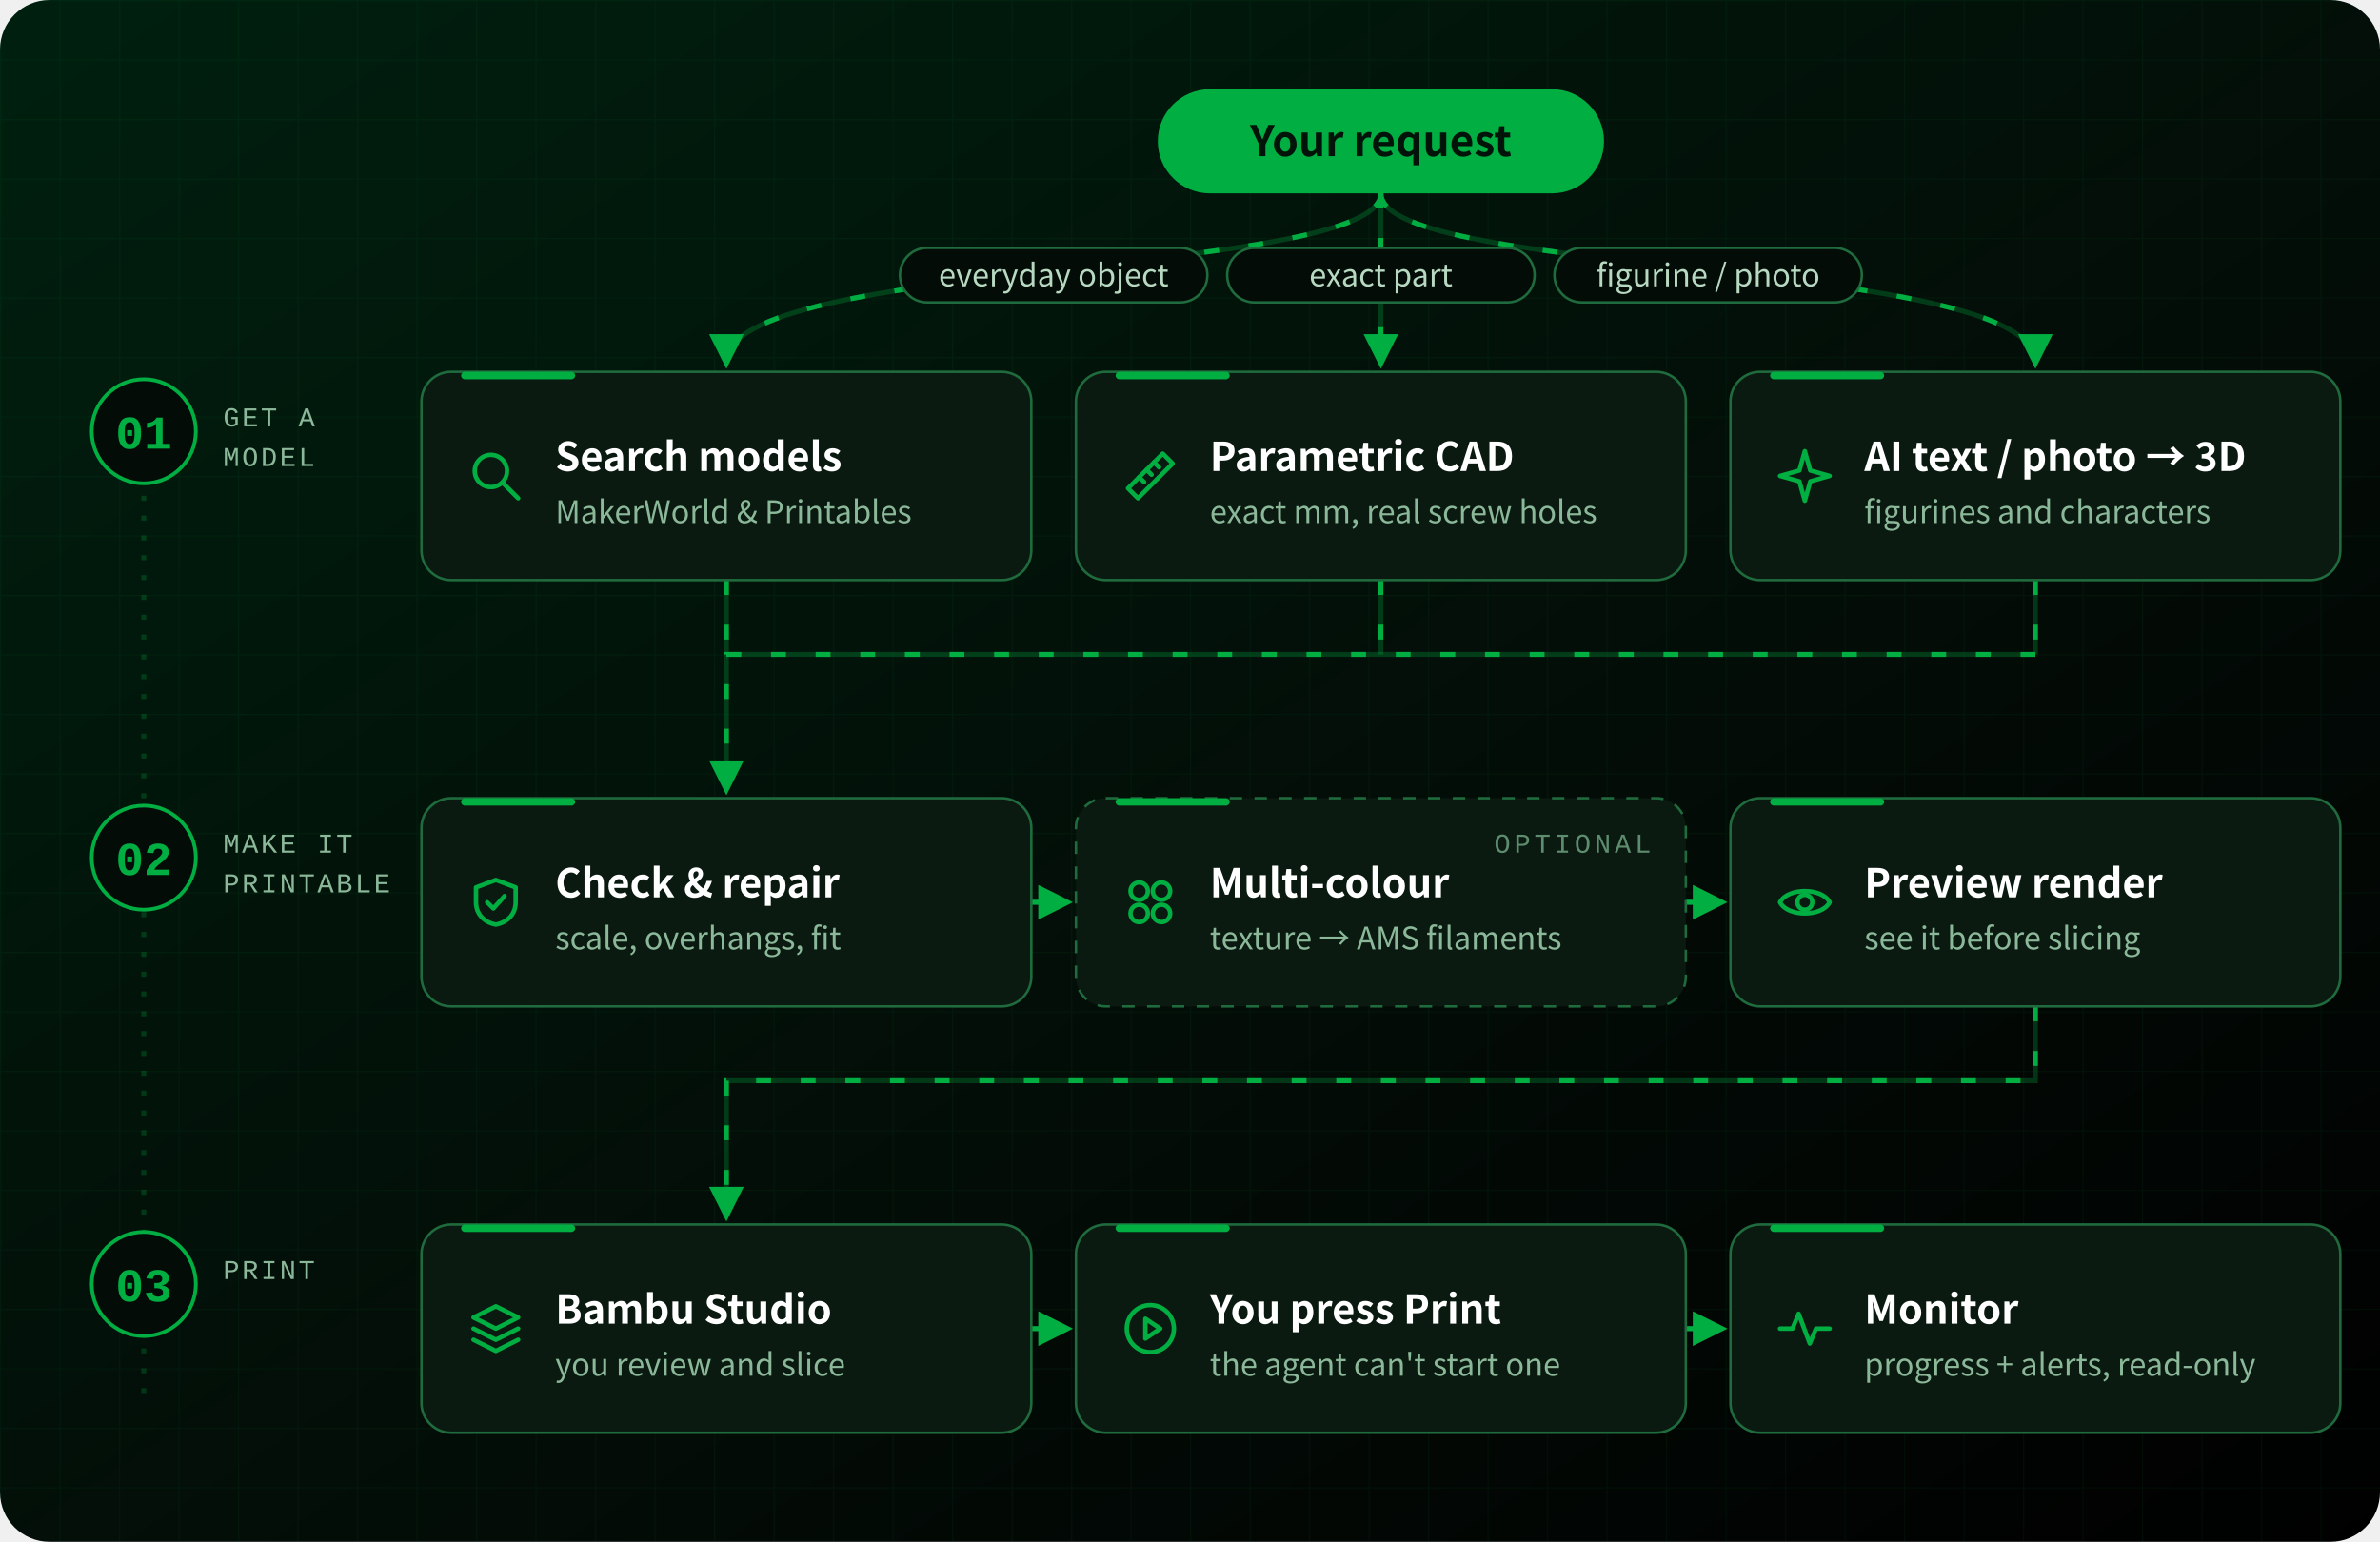
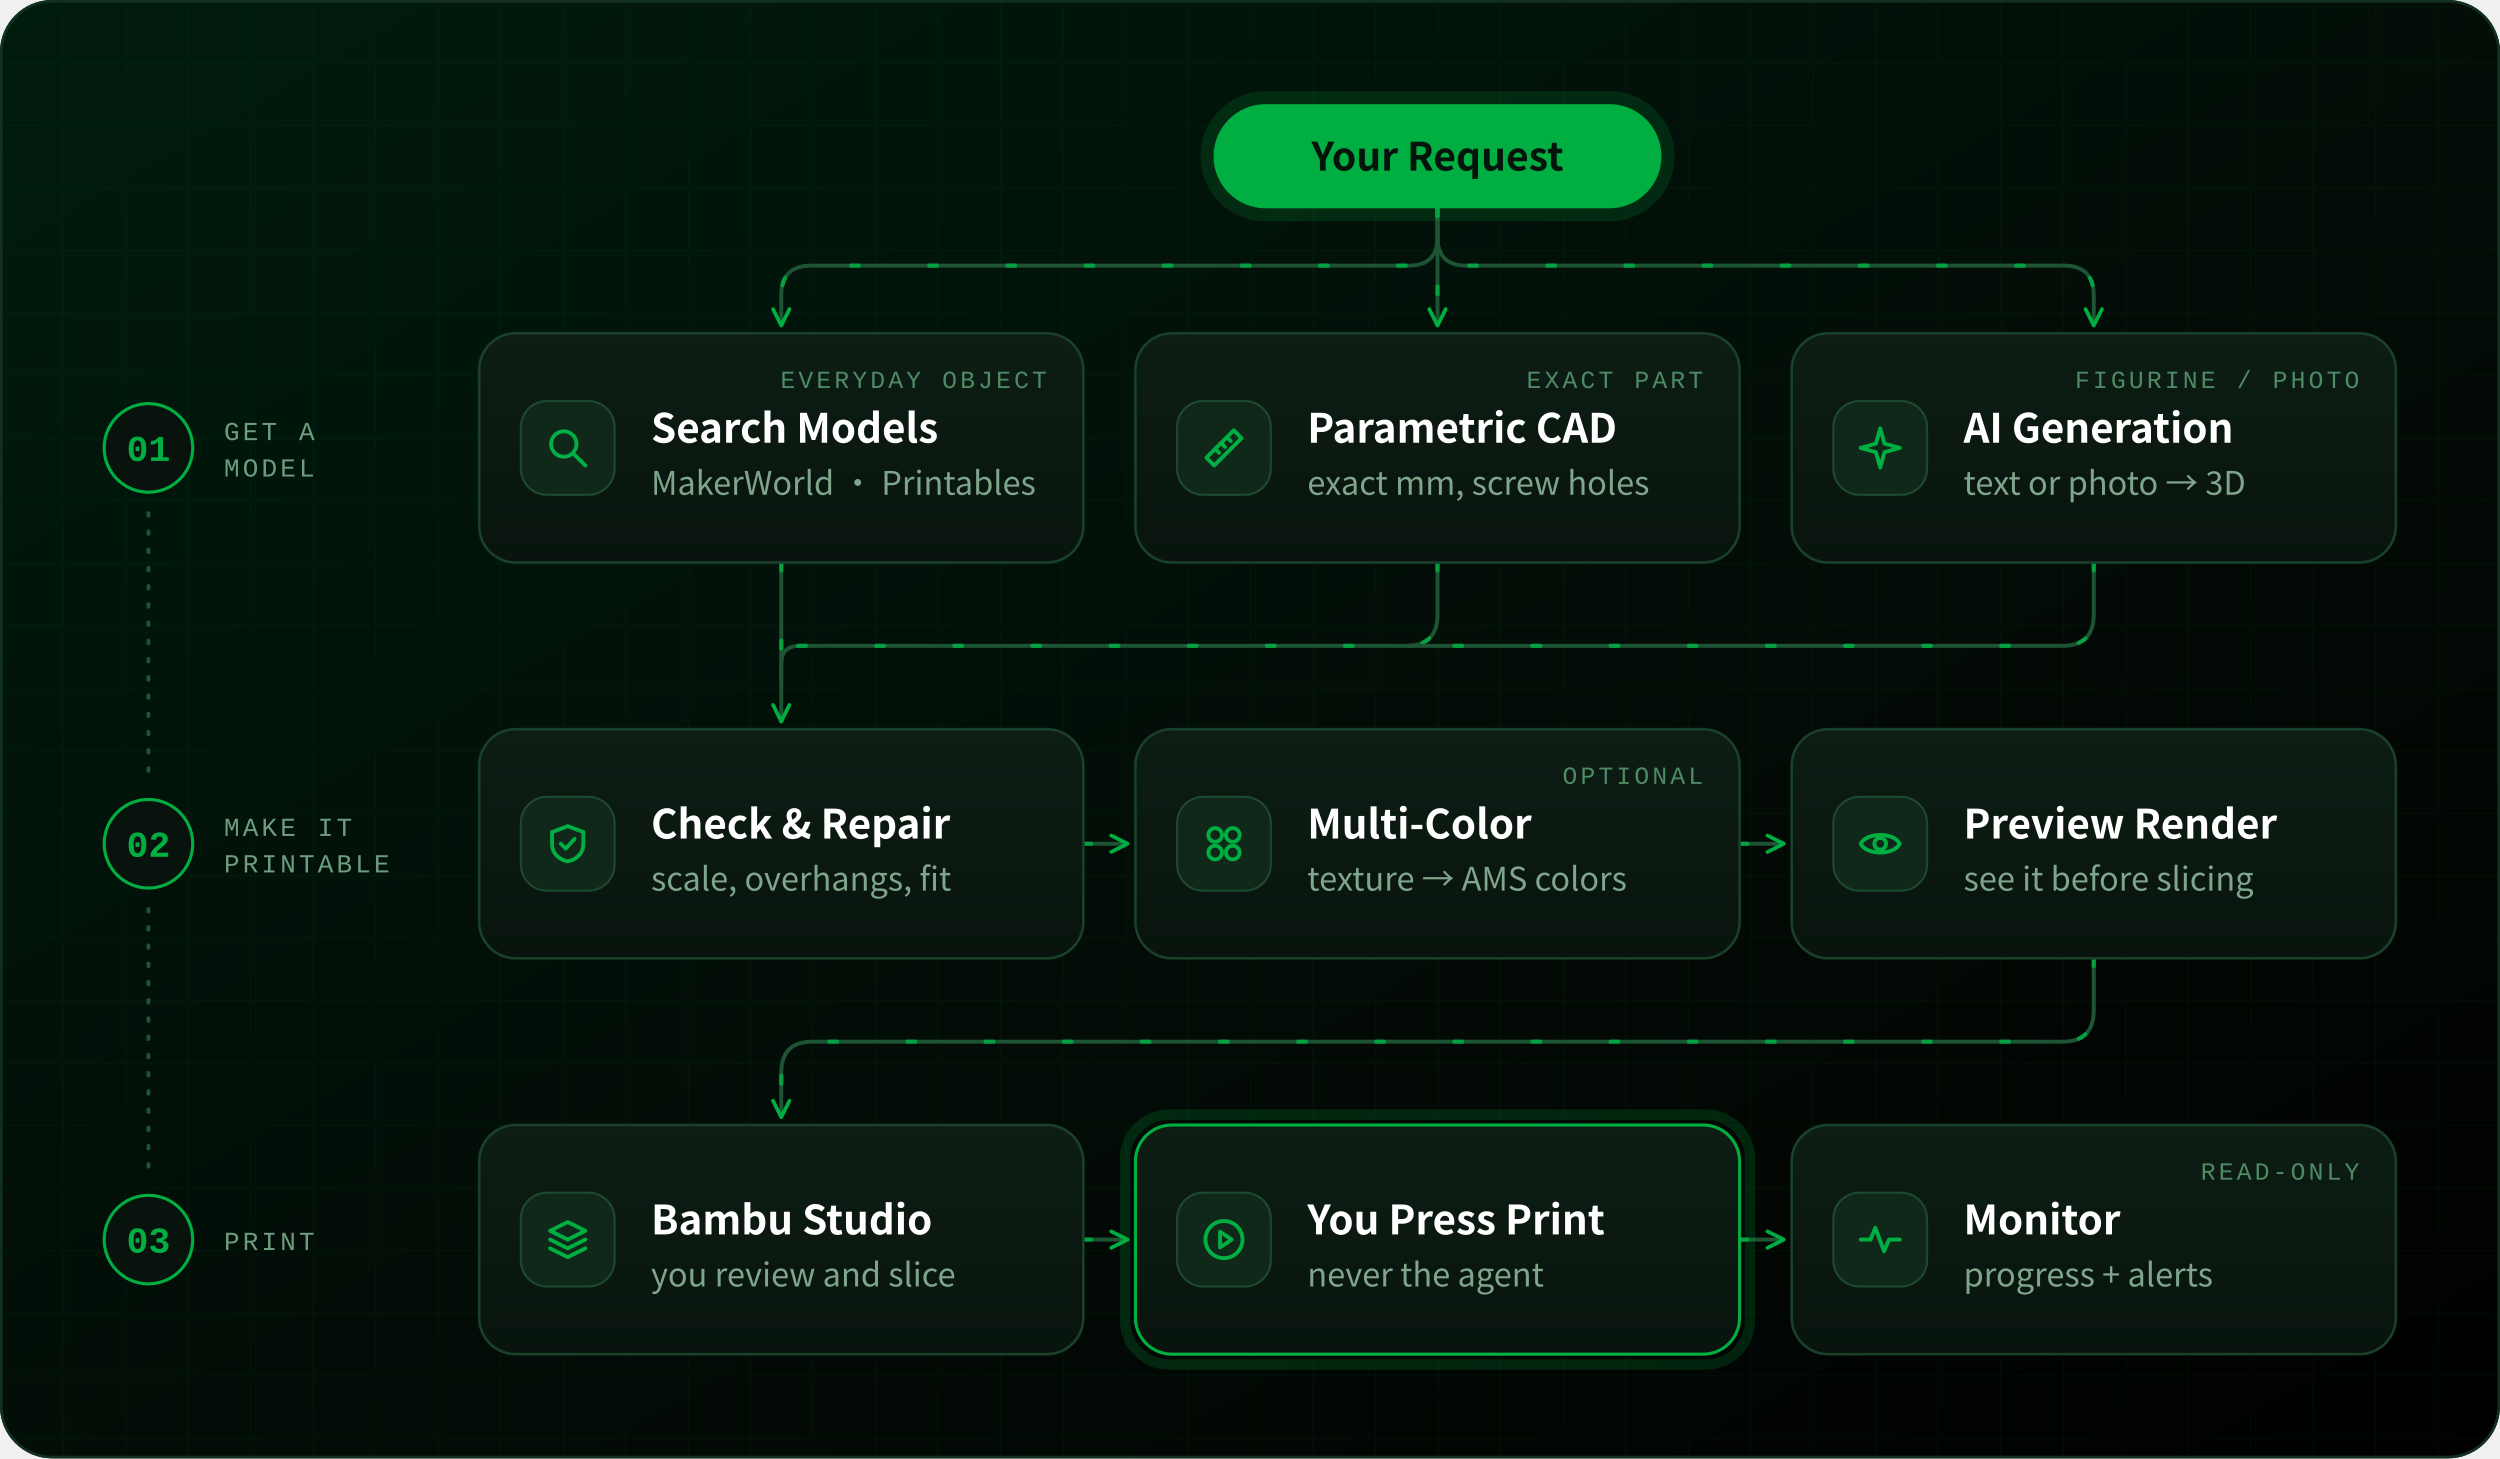
- <svg xmlns="http://www.w3.org/2000/svg" viewBox="0 0 960 622" width="960" height="622" role="img" aria-label="How Bambu Lab AI works">
+ <svg xmlns="http://www.w3.org/2000/svg" viewBox="0 0 960 560" width="960" height="560" role="img" aria-label="How Bambu Lab AI works">
  <defs>
    <linearGradient id="bg" x1="0" y1="0" x2="1" y2="1">
-       <stop offset="0" stop-color="#00200F" />
-       <stop offset=".6" stop-color="#030C07" />
+       <stop offset="0" stop-color="#001C0D" />
+       <stop offset=".6" stop-color="#030B06" />
      <stop offset="1" stop-color="#000" />
    </linearGradient>
+     <linearGradient id="card" x1="0" y1="0" x2="0" y2="1">
+       <stop offset="0" stop-color="#0D1D14" />
+       <stop offset="1" stop-color="#08140D" />
+     </linearGradient>
    <pattern id="grid" width="24" height="24" patternUnits="userSpaceOnUse">
-       <path d="M24 0H0V24" fill="none" stroke="#00AE42" stroke-opacity=".06" />
+       <path d="M24 0H0V24" fill="none" stroke="#00AE42" stroke-opacity=".05" />
    </pattern>
-     <marker id="arrow" viewBox="0 0 10 10" refX="8" refY="5" markerWidth="7" markerHeight="7" orient="auto">
-       <path d="M0 0L10 5L0 10z" fill="#00AE42" />
+     <marker id="arrow" viewBox="0 0 10 10" refX="8.5" refY="5" markerWidth="9" markerHeight="9" markerUnits="userSpaceOnUse" orient="auto">
+       <path d="M1.5 1.5L8.5 5L1.5 8.5" fill="none" stroke="#00AE42" stroke-width="1.6" stroke-linecap="round" stroke-linejoin="round" />
    </marker>
+     <clipPath id="frame">
+       <rect width="960" height="560" rx="20" />
+     </clipPath>
  </defs>
-   <rect width="960" height="622" rx="20" fill="url(#bg)" />
-   <rect width="960" height="622" rx="20" fill="url(#grid)" />
-   <rect x="467" y="36" width="180" height="42" rx="21" fill="#00AE42" />
-   <text x="557" y="63" text-anchor="middle" font-family="-apple-system,BlinkMacSystemFont,'Segoe UI','PingFang SC','Microsoft YaHei','Noto Sans CJK SC',Helvetica,Arial,sans-serif" font-size="17" font-weight="700" fill="#02140A">Your request</text>
-   <path d="M557 78 C557 112 293 104 293 146" fill="none" stroke="#00AE42" stroke-opacity=".28" stroke-width="2" marker-end="url(#arrow)" />
-   <path d="M557 78 C557 112 293 104 293 146" fill="none" stroke="#00AE42" stroke-width="2" stroke-dasharray="6 12">
-     <animate attributeName="stroke-dashoffset" from="36" to="0" dur="1.1s" repeatCount="indefinite" />
-   </path>
-   <path d="M557 78 C557 112 557 104 557 146" fill="none" stroke="#00AE42" stroke-opacity=".28" stroke-width="2" marker-end="url(#arrow)" />
-   <path d="M557 78 C557 112 557 104 557 146" fill="none" stroke="#00AE42" stroke-width="2" stroke-dasharray="6 12">
-     <animate attributeName="stroke-dashoffset" from="36" to="0" dur="1.1s" repeatCount="indefinite" />
-   </path>
-   <path d="M557 78 C557 112 821 104 821 146" fill="none" stroke="#00AE42" stroke-opacity=".28" stroke-width="2" marker-end="url(#arrow)" />
-   <path d="M557 78 C557 112 821 104 821 146" fill="none" stroke="#00AE42" stroke-width="2" stroke-dasharray="6 12">
-     <animate attributeName="stroke-dashoffset" from="36" to="0" dur="1.1s" repeatCount="indefinite" />
-   </path>
-   <rect x="363.0" y="100" width="124" height="22" rx="11" fill="#030C07" stroke="#1F6B3D" />
-   <text x="425.0" y="115.5" text-anchor="middle" font-family="-apple-system,BlinkMacSystemFont,'Segoe UI','PingFang SC','Microsoft YaHei','Noto Sans CJK SC',Helvetica,Arial,sans-serif" font-size="12.5" fill="#B7D8C1">everyday object</text>
-   <rect x="495" y="100" width="124" height="22" rx="11" fill="#030C07" stroke="#1F6B3D" />
-   <text x="557" y="115.5" text-anchor="middle" font-family="-apple-system,BlinkMacSystemFont,'Segoe UI','PingFang SC','Microsoft YaHei','Noto Sans CJK SC',Helvetica,Arial,sans-serif" font-size="12.5" fill="#B7D8C1">exact part</text>
-   <rect x="627.0" y="100" width="124" height="22" rx="11" fill="#030C07" stroke="#1F6B3D" />
-   <text x="689.0" y="115.5" text-anchor="middle" font-family="-apple-system,BlinkMacSystemFont,'Segoe UI','PingFang SC','Microsoft YaHei','Noto Sans CJK SC',Helvetica,Arial,sans-serif" font-size="12.5" fill="#B7D8C1">figurine / photo</text>
-   <path d="M293 234 V264" fill="none" stroke="#00AE42" stroke-opacity=".28" stroke-width="2" />
-   <path d="M293 234 V264" fill="none" stroke="#00AE42" stroke-width="2" stroke-dasharray="6 12">
-     <animate attributeName="stroke-dashoffset" from="36" to="0" dur="1.1s" repeatCount="indefinite" />
-   </path>
-   <path d="M557 234 V264" fill="none" stroke="#00AE42" stroke-opacity=".28" stroke-width="2" />
-   <path d="M557 234 V264" fill="none" stroke="#00AE42" stroke-width="2" stroke-dasharray="6 12">
-     <animate attributeName="stroke-dashoffset" from="36" to="0" dur="1.1s" repeatCount="indefinite" />
-   </path>
-   <path d="M821 234 V264" fill="none" stroke="#00AE42" stroke-opacity=".28" stroke-width="2" />
-   <path d="M821 234 V264" fill="none" stroke="#00AE42" stroke-width="2" stroke-dasharray="6 12">
-     <animate attributeName="stroke-dashoffset" from="36" to="0" dur="1.1s" repeatCount="indefinite" />
-   </path>
-   <path d="M821 264 H293 V318" fill="none" stroke="#00AE42" stroke-opacity=".28" stroke-width="2" marker-end="url(#arrow)" />
-   <path d="M821 264 H293 V318" fill="none" stroke="#00AE42" stroke-width="2" stroke-dasharray="6 12">
-     <animate attributeName="stroke-dashoffset" from="36" to="0" dur="1.1s" repeatCount="indefinite" />
-   </path>
-   <path d="M416 364 H430" fill="none" stroke="#00AE42" stroke-opacity=".28" stroke-width="2" marker-end="url(#arrow)" />
-   <path d="M416 364 H430" fill="none" stroke="#00AE42" stroke-width="2" stroke-dasharray="6 12">
-     <animate attributeName="stroke-dashoffset" from="36" to="0" dur="1.1s" repeatCount="indefinite" />
-   </path>
-   <path d="M680 364 H694" fill="none" stroke="#00AE42" stroke-opacity=".28" stroke-width="2" marker-end="url(#arrow)" />
-   <path d="M680 364 H694" fill="none" stroke="#00AE42" stroke-width="2" stroke-dasharray="6 12">
-     <animate attributeName="stroke-dashoffset" from="36" to="0" dur="1.1s" repeatCount="indefinite" />
-   </path>
-   <path d="M821 406 V436 H293 V490" fill="none" stroke="#00AE42" stroke-opacity=".28" stroke-width="2" marker-end="url(#arrow)" />
-   <path d="M821 406 V436 H293 V490" fill="none" stroke="#00AE42" stroke-width="2" stroke-dasharray="6 12">
-     <animate attributeName="stroke-dashoffset" from="36" to="0" dur="1.1s" repeatCount="indefinite" />
-   </path>
-   <path d="M416 536 H430" fill="none" stroke="#00AE42" stroke-opacity=".28" stroke-width="2" marker-end="url(#arrow)" />
-   <path d="M416 536 H430" fill="none" stroke="#00AE42" stroke-width="2" stroke-dasharray="6 12">
-     <animate attributeName="stroke-dashoffset" from="36" to="0" dur="1.1s" repeatCount="indefinite" />
-   </path>
-   <path d="M680 536 H694" fill="none" stroke="#00AE42" stroke-opacity=".28" stroke-width="2" marker-end="url(#arrow)" />
-   <path d="M680 536 H694" fill="none" stroke="#00AE42" stroke-width="2" stroke-dasharray="6 12">
-     <animate attributeName="stroke-dashoffset" from="36" to="0" dur="1.1s" repeatCount="indefinite" />
-   </path>
-   <path d="M58 160 V568" stroke="#00AE42" stroke-opacity=".25" stroke-width="2" stroke-dasharray="2 6" />
-   <circle cx="58" cy="174" r="21" fill="#030C07" stroke="#00AE42" stroke-width="1.5" />
-   <text x="58" y="181" text-anchor="middle" font-family="'SF Mono',Menlo,Consolas,'Liberation Mono',monospace" font-size="19" font-weight="700" fill="#00AE42">01</text>
-   <text x="90" y="172" font-family="'SF Mono',Menlo,Consolas,'Liberation Mono',monospace" font-size="11" letter-spacing="1" fill="#8CB89A">GET A</text>
-   <text x="90" y="188" font-family="'SF Mono',Menlo,Consolas,'Liberation Mono',monospace" font-size="11" letter-spacing="1" fill="#8CB89A">MODEL</text>
-   <circle cx="58" cy="346" r="21" fill="#030C07" stroke="#00AE42" stroke-width="1.5" />
-   <text x="58" y="353" text-anchor="middle" font-family="'SF Mono',Menlo,Consolas,'Liberation Mono',monospace" font-size="19" font-weight="700" fill="#00AE42">02</text>
-   <text x="90" y="344" font-family="'SF Mono',Menlo,Consolas,'Liberation Mono',monospace" font-size="11" letter-spacing="1" fill="#8CB89A">MAKE IT</text>
-   <text x="90" y="360" font-family="'SF Mono',Menlo,Consolas,'Liberation Mono',monospace" font-size="11" letter-spacing="1" fill="#8CB89A">PRINTABLE</text>
-   <circle cx="58" cy="518" r="21" fill="#030C07" stroke="#00AE42" stroke-width="1.5" />
-   <text x="58" y="525" text-anchor="middle" font-family="'SF Mono',Menlo,Consolas,'Liberation Mono',monospace" font-size="19" font-weight="700" fill="#00AE42">03</text>
-   <text x="90" y="516" font-family="'SF Mono',Menlo,Consolas,'Liberation Mono',monospace" font-size="11" letter-spacing="1" fill="#8CB89A">PRINT</text>
-   <circle r="5" fill="#00AE42" opacity="0">
-     <animate attributeName="opacity" values=".9" dur="7s" repeatCount="indefinite" />
-     <animateMotion dur="7s" repeatCount="indefinite" path="M557 78 V264 H293 V364 H821 V436 H293 V536 H821" />
-   </circle>
-   <circle r="12" fill="#00AE42" opacity="0">
-     <animate attributeName="opacity" values=".18" dur="7s" repeatCount="indefinite" />
-     <animateMotion dur="7s" repeatCount="indefinite" path="M557 78 V264 H293 V364 H821 V436 H293 V536 H821" />
-   </circle>
-   <g>
-     <rect x="170" y="150" width="246" height="84" rx="12" fill="#0A1A10" stroke="#1F6B3D" />
-     <rect x="186" y="150" width="46" height="3" rx="1.5" fill="#00AE42" />
-     <g transform="translate(188 180)" fill="none" stroke="#00AE42" stroke-width="1.8" stroke-linecap="round" stroke-linejoin="round">
-       <circle cx="10" cy="10" r="6.5" />
-       <path d="M15 15l6 6" />
+   <g clip-path="url(#frame)">
+     <rect width="960" height="560" fill="url(#bg)" />
+     <rect width="960" height="560" fill="url(#grid)" />
+     <path d="M57 197 V299" stroke="#1D5534" stroke-width="1.5" stroke-dasharray="1 6" stroke-linecap="round" />
+     <path d="M57 349 V451" stroke="#1D5534" stroke-width="1.5" stroke-dasharray="1 6" stroke-linecap="round" />
+     <circle cx="57" cy="172" r="17" fill="#07130C" stroke="#00AE42" stroke-width="1.2" />
+     <text x="57" y="177" text-anchor="middle" font-family="'SF Mono',Menlo,Consolas,'Liberation Mono',monospace" font-size="14" font-weight="700" fill="#00AE42">01</text>
+     <text x="86" y="169" font-family="'SF Mono',Menlo,Consolas,'Liberation Mono',monospace" font-size="10" letter-spacing="1.2" fill="#6E9C7E">GET A</text>
+     <text x="86" y="183" font-family="'SF Mono',Menlo,Consolas,'Liberation Mono',monospace" font-size="10" letter-spacing="1.2" fill="#6E9C7E">MODEL</text>
+     <circle cx="57" cy="324" r="17" fill="#07130C" stroke="#00AE42" stroke-width="1.2" />
+     <text x="57" y="329" text-anchor="middle" font-family="'SF Mono',Menlo,Consolas,'Liberation Mono',monospace" font-size="14" font-weight="700" fill="#00AE42">02</text>
+     <text x="86" y="321" font-family="'SF Mono',Menlo,Consolas,'Liberation Mono',monospace" font-size="10" letter-spacing="1.2" fill="#6E9C7E">MAKE IT</text>
+     <text x="86" y="335" font-family="'SF Mono',Menlo,Consolas,'Liberation Mono',monospace" font-size="10" letter-spacing="1.2" fill="#6E9C7E">PRINTABLE</text>
+     <circle cx="57" cy="476" r="17" fill="#07130C" stroke="#00AE42" stroke-width="1.2" />
+     <text x="57" y="481" text-anchor="middle" font-family="'SF Mono',Menlo,Consolas,'Liberation Mono',monospace" font-size="14" font-weight="700" fill="#00AE42">03</text>
+     <text x="86" y="480" font-family="'SF Mono',Menlo,Consolas,'Liberation Mono',monospace" font-size="10" letter-spacing="1.2" fill="#6E9C7E">PRINT</text>
+     <path d="M552 80 L552 125" fill="none" stroke="#1D5534" stroke-width="1.5" marker-end="url(#arrow)" />
+     <path d="M552 80 L552 125" fill="none" stroke="#00AE42" stroke-width="1.6" stroke-linecap="round" stroke-dasharray="3 27" opacity=".85">
+       <animate attributeName="stroke-dashoffset" from="30" to="0" dur="1.5s" repeatCount="indefinite" />
+     </path>
+     <path d="M552 80 L552 91 Q552 102 541 102 L311.5 102 Q300 102 300 113.5 L300 125" fill="none" stroke="#1D5534" stroke-width="1.5" marker-end="url(#arrow)" />
+     <path d="M552 80 L552 91 Q552 102 541 102 L311.5 102 Q300 102 300 113.5 L300 125" fill="none" stroke="#00AE42" stroke-width="1.6" stroke-linecap="round" stroke-dasharray="3 27" opacity=".85">
+       <animate attributeName="stroke-dashoffset" from="30" to="0" dur="1.5s" repeatCount="indefinite" />
+     </path>
+     <path d="M552 80 L552 91 Q552 102 563 102 L792.5 102 Q804 102 804 113.5 L804 125" fill="none" stroke="#1D5534" stroke-width="1.5" marker-end="url(#arrow)" />
+     <path d="M552 80 L552 91 Q552 102 563 102 L792.5 102 Q804 102 804 113.5 L804 125" fill="none" stroke="#00AE42" stroke-width="1.6" stroke-linecap="round" stroke-dasharray="3 27" opacity=".85">
+       <animate attributeName="stroke-dashoffset" from="30" to="0" dur="1.5s" repeatCount="indefinite" />
+     </path>
+     <path d="M300 216 L300 277" fill="none" stroke="#1D5534" stroke-width="1.5" marker-end="url(#arrow)" />
+     <path d="M300 216 L300 277" fill="none" stroke="#00AE42" stroke-width="1.6" stroke-linecap="round" stroke-dasharray="3 27" opacity=".85">
+       <animate attributeName="stroke-dashoffset" from="30" to="0" dur="1.5s" repeatCount="indefinite" />
+     </path>
+     <path d="M552 216 L552 236 Q552 248 540 248 L307 248 Q300 248 300 255 L300 262" fill="none" stroke="#1D5534" stroke-width="1.5" />
+     <path d="M552 216 L552 236 Q552 248 540 248 L307 248 Q300 248 300 255 L300 262" fill="none" stroke="#00AE42" stroke-width="1.6" stroke-linecap="round" stroke-dasharray="3 27" opacity=".85">
+       <animate attributeName="stroke-dashoffset" from="30" to="0" dur="1.5s" repeatCount="indefinite" />
+     </path>
+     <path d="M804 216 L804 236 Q804 248 792 248 L540 248" fill="none" stroke="#1D5534" stroke-width="1.5" />
+     <path d="M804 216 L804 236 Q804 248 792 248 L540 248" fill="none" stroke="#00AE42" stroke-width="1.6" stroke-linecap="round" stroke-dasharray="3 27" opacity=".85">
+       <animate attributeName="stroke-dashoffset" from="30" to="0" dur="1.5s" repeatCount="indefinite" />
+     </path>
+     <path d="M416 324 L433 324" fill="none" stroke="#1D5534" stroke-width="1.5" marker-end="url(#arrow)" />
+     <path d="M416 324 L433 324" fill="none" stroke="#00AE42" stroke-width="1.6" stroke-linecap="round" stroke-dasharray="3 27" opacity=".85">
+       <animate attributeName="stroke-dashoffset" from="30" to="0" dur="1.5s" repeatCount="indefinite" />
+     </path>
+     <path d="M668 324 L685 324" fill="none" stroke="#1D5534" stroke-width="1.5" marker-end="url(#arrow)" />
+     <path d="M668 324 L685 324" fill="none" stroke="#00AE42" stroke-width="1.6" stroke-linecap="round" stroke-dasharray="3 27" opacity=".85">
+       <animate attributeName="stroke-dashoffset" from="30" to="0" dur="1.5s" repeatCount="indefinite" />
+     </path>
+     <path d="M416 476 L433 476" fill="none" stroke="#1D5534" stroke-width="1.5" marker-end="url(#arrow)" />
+     <path d="M416 476 L433 476" fill="none" stroke="#00AE42" stroke-width="1.6" stroke-linecap="round" stroke-dasharray="3 27" opacity=".85">
+       <animate attributeName="stroke-dashoffset" from="30" to="0" dur="1.5s" repeatCount="indefinite" />
+     </path>
+     <path d="M668 476 L685 476" fill="none" stroke="#1D5534" stroke-width="1.5" marker-end="url(#arrow)" />
+     <path d="M668 476 L685 476" fill="none" stroke="#00AE42" stroke-width="1.6" stroke-linecap="round" stroke-dasharray="3 27" opacity=".85">
+       <animate attributeName="stroke-dashoffset" from="30" to="0" dur="1.5s" repeatCount="indefinite" />
+     </path>
+     <path d="M804 368 L804 388 Q804 400 792 400 L312 400 Q300 400 300 412 L300 429" fill="none" stroke="#1D5534" stroke-width="1.5" marker-end="url(#arrow)" />
+     <path d="M804 368 L804 388 Q804 400 792 400 L312 400 Q300 400 300 412 L300 429" fill="none" stroke="#00AE42" stroke-width="1.6" stroke-linecap="round" stroke-dasharray="3 27" opacity=".85">
+       <animate attributeName="stroke-dashoffset" from="30" to="0" dur="1.5s" repeatCount="indefinite" />
+     </path>
+     <circle r="9" fill="#00AE42" opacity="0">
+       <animate attributeName="opacity" values=".22" dur="8s" repeatCount="indefinite" />
+       <animateMotion dur="8s" repeatCount="indefinite" path="M552 80 L552 236 Q552 248 540 248 L312 248 Q300 248 300 260 L300 312 Q300 324 312 324 L792 324 Q804 324 804 336 L804 388 Q804 400 792 400 L312 400 Q300 400 300 412 L300 464 Q300 476 312 476 L804 476" />
+     </circle>
+     <circle r="3.5" fill="#00AE42" opacity="0">
+       <animate attributeName="opacity" values="1" dur="8s" repeatCount="indefinite" />
+       <animateMotion dur="8s" repeatCount="indefinite" path="M552 80 L552 236 Q552 248 540 248 L312 248 Q300 248 300 260 L300 312 Q300 324 312 324 L792 324 Q804 324 804 336 L804 388 Q804 400 792 400 L312 400 Q300 400 300 412 L300 464 Q300 476 312 476 L804 476" />
+     </circle>
+     <rect x="461.0" y="35" width="182" height="50" rx="25.0" fill="#00AE42" opacity=".16" />
+     <rect x="466.0" y="40" width="172" height="40" rx="20.0" fill="#00AE42" />
+     <text x="552" y="65.5" text-anchor="middle" font-family="-apple-system,BlinkMacSystemFont,'Segoe UI','PingFang SC','Microsoft YaHei','Noto Sans CJK SC',Helvetica,Arial,sans-serif" font-size="15" font-weight="700" fill="#03140A">Your Request</text>
+     <g>
+       <rect x="184" y="128" width="232" height="88" rx="14" fill="url(#card)" stroke="#1A402A" />
+       <rect x="200" y="154" width="36" height="36" rx="10" fill="#0F2819" stroke="#1C4A2E" stroke-width=".8" />
+       <g transform="translate(209 163) scale(.75)" fill="none" stroke="#00AE42" stroke-width="2" stroke-linecap="round" stroke-linejoin="round">
+         <circle cx="10" cy="10" r="6.5" />
+         <path d="M15 15l6 6" />
+       </g>
+       <text x="250" y="170" font-family="-apple-system,BlinkMacSystemFont,'Segoe UI','PingFang SC','Microsoft YaHei','Noto Sans CJK SC',Helvetica,Arial,sans-serif" font-size="15.5" font-weight="700" fill="#FFFFFF">Search Models</text>
+       <text x="250" y="190" font-family="-apple-system,BlinkMacSystemFont,'Segoe UI','PingFang SC','Microsoft YaHei','Noto Sans CJK SC',Helvetica,Arial,sans-serif" font-size="12.5" fill="#7FA58C">MakerWorld · Printables</text>
+       <text x="402" y="149" text-anchor="end" font-family="'SF Mono',Menlo,Consolas,'Liberation Mono',monospace" font-size="9.5" letter-spacing="1.2" fill="#4E8A63">EVERYDAY OBJECT</text>
    </g>
-     <text x="224" y="190" font-family="-apple-system,BlinkMacSystemFont,'Segoe UI','PingFang SC','Microsoft YaHei','Noto Sans CJK SC',Helvetica,Arial,sans-serif" font-size="16" font-weight="700" fill="#FFFFFF">Search models</text>
-     <text x="224" y="211" font-family="-apple-system,BlinkMacSystemFont,'Segoe UI','PingFang SC','Microsoft YaHei','Noto Sans CJK SC',Helvetica,Arial,sans-serif" font-size="12.5" fill="#8CB89A">MakerWorld &amp; Printables</text>
+     <g>
+       <rect x="436" y="128" width="232" height="88" rx="14" fill="url(#card)" stroke="#1A402A" />
+       <rect x="452" y="154" width="36" height="36" rx="10" fill="#0F2819" stroke="#1C4A2E" stroke-width=".8" />
+       <g transform="translate(461 163) scale(.75)" fill="none" stroke="#00AE42" stroke-width="2" stroke-linecap="round" stroke-linejoin="round">
+         <path d="M3 17L17 3l4 4L7 21z" />
+         <path d="M7.5 12.5l2 2M10.5 9.5l2 2M13.5 6.5l2 2" />
+       </g>
+       <text x="502" y="170" font-family="-apple-system,BlinkMacSystemFont,'Segoe UI','PingFang SC','Microsoft YaHei','Noto Sans CJK SC',Helvetica,Arial,sans-serif" font-size="15.5" font-weight="700" fill="#FFFFFF">Parametric CAD</text>
+       <text x="502" y="190" font-family="-apple-system,BlinkMacSystemFont,'Segoe UI','PingFang SC','Microsoft YaHei','Noto Sans CJK SC',Helvetica,Arial,sans-serif" font-size="12.5" fill="#7FA58C">exact mm, screw holes</text>
+       <text x="654" y="149" text-anchor="end" font-family="'SF Mono',Menlo,Consolas,'Liberation Mono',monospace" font-size="9.5" letter-spacing="1.2" fill="#4E8A63">EXACT PART</text>
+     </g>
+     <g>
+       <rect x="688" y="128" width="232" height="88" rx="14" fill="url(#card)" stroke="#1A402A" />
+       <rect x="704" y="154" width="36" height="36" rx="10" fill="#0F2819" stroke="#1C4A2E" stroke-width=".8" />
+       <g transform="translate(713 163) scale(.75)" fill="none" stroke="#00AE42" stroke-width="2" stroke-linecap="round" stroke-linejoin="round">
+         <path d="M12 2l2.2 7.8L22 12l-7.8 2.2L12 22l-2.2-7.8L2 12l7.8-2.2z" />
+       </g>
+       <text x="754" y="170" font-family="-apple-system,BlinkMacSystemFont,'Segoe UI','PingFang SC','Microsoft YaHei','Noto Sans CJK SC',Helvetica,Arial,sans-serif" font-size="15.5" font-weight="700" fill="#FFFFFF">AI Generation</text>
+       <text x="754" y="190" font-family="-apple-system,BlinkMacSystemFont,'Segoe UI','PingFang SC','Microsoft YaHei','Noto Sans CJK SC',Helvetica,Arial,sans-serif" font-size="12.5" fill="#7FA58C">text or photo → 3D</text>
+       <text x="906" y="149" text-anchor="end" font-family="'SF Mono',Menlo,Consolas,'Liberation Mono',monospace" font-size="9.5" letter-spacing="1.2" fill="#4E8A63">FIGURINE / PHOTO</text>
+     </g>
+     <g>
+       <rect x="184" y="280" width="232" height="88" rx="14" fill="url(#card)" stroke="#1A402A" />
+       <rect x="200" y="306" width="36" height="36" rx="10" fill="#0F2819" stroke="#1C4A2E" stroke-width=".8" />
+       <g transform="translate(209 315) scale(.75)" fill="none" stroke="#00AE42" stroke-width="2" stroke-linecap="round" stroke-linejoin="round">
+         <path d="M12 3l8 3v6c0 5-3.6 8.2-8 9-4.4-.8-8-4-8-9V6z" />
+         <path d="M8.5 12l2.5 2.5 4.5-5" />
+       </g>
+       <text x="250" y="322" font-family="-apple-system,BlinkMacSystemFont,'Segoe UI','PingFang SC','Microsoft YaHei','Noto Sans CJK SC',Helvetica,Arial,sans-serif" font-size="15.5" font-weight="700" fill="#FFFFFF">Check &amp; Repair</text>
+       <text x="250" y="342" font-family="-apple-system,BlinkMacSystemFont,'Segoe UI','PingFang SC','Microsoft YaHei','Noto Sans CJK SC',Helvetica,Arial,sans-serif" font-size="12.5" fill="#7FA58C">scale, overhangs, fit</text>
+     </g>
+     <g>
+       <rect x="436" y="280" width="232" height="88" rx="14" fill="url(#card)" stroke="#1A402A" />
+       <rect x="452" y="306" width="36" height="36" rx="10" fill="#0F2819" stroke="#1C4A2E" stroke-width=".8" />
+       <g transform="translate(461 315) scale(.75)" fill="none" stroke="#00AE42" stroke-width="2" stroke-linecap="round" stroke-linejoin="round">
+         <circle cx="7.5" cy="7.5" r="3.5" />
+         <circle cx="16.5" cy="7.5" r="3.5" />
+         <circle cx="7.5" cy="16.5" r="3.5" />
+         <circle cx="16.5" cy="16.5" r="3.5" />
+       </g>
+       <text x="502" y="322" font-family="-apple-system,BlinkMacSystemFont,'Segoe UI','PingFang SC','Microsoft YaHei','Noto Sans CJK SC',Helvetica,Arial,sans-serif" font-size="15.5" font-weight="700" fill="#FFFFFF">Multi-Color</text>
+       <text x="502" y="342" font-family="-apple-system,BlinkMacSystemFont,'Segoe UI','PingFang SC','Microsoft YaHei','Noto Sans CJK SC',Helvetica,Arial,sans-serif" font-size="12.5" fill="#7FA58C">texture → AMS colors</text>
+       <text x="654" y="301" text-anchor="end" font-family="'SF Mono',Menlo,Consolas,'Liberation Mono',monospace" font-size="9.5" letter-spacing="1.2" fill="#4E8A63">OPTIONAL</text>
+     </g>
+     <g>
+       <rect x="688" y="280" width="232" height="88" rx="14" fill="url(#card)" stroke="#1A402A" />
+       <rect x="704" y="306" width="36" height="36" rx="10" fill="#0F2819" stroke="#1C4A2E" stroke-width=".8" />
+       <g transform="translate(713 315) scale(.75)" fill="none" stroke="#00AE42" stroke-width="2" stroke-linecap="round" stroke-linejoin="round">
+         <path d="M2 12c3-6 17-6 20 0-3 6-17 6-20 0z" />
+         <circle cx="12" cy="12" r="3" />
+       </g>
+       <text x="754" y="322" font-family="-apple-system,BlinkMacSystemFont,'Segoe UI','PingFang SC','Microsoft YaHei','Noto Sans CJK SC',Helvetica,Arial,sans-serif" font-size="15.5" font-weight="700" fill="#FFFFFF">Preview Render</text>
+       <text x="754" y="342" font-family="-apple-system,BlinkMacSystemFont,'Segoe UI','PingFang SC','Microsoft YaHei','Noto Sans CJK SC',Helvetica,Arial,sans-serif" font-size="12.5" fill="#7FA58C">see it before slicing</text>
+     </g>
+     <g>
+       <rect x="184" y="432" width="232" height="88" rx="14" fill="url(#card)" stroke="#1A402A" />
+       <rect x="200" y="458" width="36" height="36" rx="10" fill="#0F2819" stroke="#1C4A2E" stroke-width=".8" />
+       <g transform="translate(209 467) scale(.75)" fill="none" stroke="#00AE42" stroke-width="2" stroke-linecap="round" stroke-linejoin="round">
+         <path d="M12 3l9 4.5-9 4.5-9-4.5z" />
+         <path d="M3 12l9 4.5 9-4.5M3 16.5L12 21l9-4.5" />
+       </g>
+       <text x="250" y="474" font-family="-apple-system,BlinkMacSystemFont,'Segoe UI','PingFang SC','Microsoft YaHei','Noto Sans CJK SC',Helvetica,Arial,sans-serif" font-size="15.5" font-weight="700" fill="#FFFFFF">Bambu Studio</text>
+       <text x="250" y="494" font-family="-apple-system,BlinkMacSystemFont,'Segoe UI','PingFang SC','Microsoft YaHei','Noto Sans CJK SC',Helvetica,Arial,sans-serif" font-size="12.5" fill="#7FA58C">you review and slice</text>
+     </g>
+     <g>
+       <rect x="432" y="428" width="240" height="96" rx="17" fill="none" stroke="#00AE42" stroke-opacity=".18" stroke-width="4" />
+       <rect x="436" y="432" width="232" height="88" rx="14" fill="url(#card)" stroke="#00AE42" stroke-width="1.2" />
+       <rect x="452" y="458" width="36" height="36" rx="10" fill="#0F2819" stroke="#1C4A2E" stroke-width=".8" />
+       <g transform="translate(461 467) scale(.75)" fill="none" stroke="#00AE42" stroke-width="2" stroke-linecap="round" stroke-linejoin="round">
+         <circle cx="12" cy="12" r="9.5" />
+         <path d="M10 8l6 4-6 4z" />
+       </g>
+       <text x="502" y="474" font-family="-apple-system,BlinkMacSystemFont,'Segoe UI','PingFang SC','Microsoft YaHei','Noto Sans CJK SC',Helvetica,Arial,sans-serif" font-size="15.5" font-weight="700" fill="#FFFFFF">You Press Print</text>
+       <text x="502" y="494" font-family="-apple-system,BlinkMacSystemFont,'Segoe UI','PingFang SC','Microsoft YaHei','Noto Sans CJK SC',Helvetica,Arial,sans-serif" font-size="12.5" fill="#7FA58C">never the agent</text>
+     </g>
+     <g>
+       <rect x="688" y="432" width="232" height="88" rx="14" fill="url(#card)" stroke="#1A402A" />
+       <rect x="704" y="458" width="36" height="36" rx="10" fill="#0F2819" stroke="#1C4A2E" stroke-width=".8" />
+       <g transform="translate(713 467) scale(.75)" fill="none" stroke="#00AE42" stroke-width="2" stroke-linecap="round" stroke-linejoin="round">
+         <path d="M2 12h5l2.5-6 4.5 12 2.5-6H22" />
+       </g>
+       <text x="754" y="474" font-family="-apple-system,BlinkMacSystemFont,'Segoe UI','PingFang SC','Microsoft YaHei','Noto Sans CJK SC',Helvetica,Arial,sans-serif" font-size="15.5" font-weight="700" fill="#FFFFFF">Monitor</text>
+       <text x="754" y="494" font-family="-apple-system,BlinkMacSystemFont,'Segoe UI','PingFang SC','Microsoft YaHei','Noto Sans CJK SC',Helvetica,Arial,sans-serif" font-size="12.5" fill="#7FA58C">progress + alerts</text>
+       <text x="906" y="453" text-anchor="end" font-family="'SF Mono',Menlo,Consolas,'Liberation Mono',monospace" font-size="9.5" letter-spacing="1.2" fill="#4E8A63">READ-ONLY</text>
+     </g>
  </g>
-   <g>
-     <rect x="434" y="150" width="246" height="84" rx="12" fill="#0A1A10" stroke="#1F6B3D" />
-     <rect x="450" y="150" width="46" height="3" rx="1.5" fill="#00AE42" />
-     <g transform="translate(452 180)" fill="none" stroke="#00AE42" stroke-width="1.8" stroke-linecap="round" stroke-linejoin="round">
-       <path d="M3 17L17 3l4 4L7 21z" />
-       <path d="M7.5 12.5l2 2M10.5 9.5l2 2M13.5 6.5l2 2" />
-     </g>
-     <text x="488" y="190" font-family="-apple-system,BlinkMacSystemFont,'Segoe UI','PingFang SC','Microsoft YaHei','Noto Sans CJK SC',Helvetica,Arial,sans-serif" font-size="16" font-weight="700" fill="#FFFFFF">Parametric CAD</text>
-     <text x="488" y="211" font-family="-apple-system,BlinkMacSystemFont,'Segoe UI','PingFang SC','Microsoft YaHei','Noto Sans CJK SC',Helvetica,Arial,sans-serif" font-size="12.5" fill="#8CB89A">exact mm, real screw holes</text>
-   </g>
-   <g>
-     <rect x="698" y="150" width="246" height="84" rx="12" fill="#0A1A10" stroke="#1F6B3D" />
-     <rect x="714" y="150" width="46" height="3" rx="1.5" fill="#00AE42" />
-     <g transform="translate(716 180)" fill="none" stroke="#00AE42" stroke-width="1.8" stroke-linecap="round" stroke-linejoin="round">
-       <path d="M12 2l2.2 7.8L22 12l-7.8 2.2L12 22l-2.2-7.8L2 12l7.8-2.2z" />
-     </g>
-     <text x="752" y="190" font-family="-apple-system,BlinkMacSystemFont,'Segoe UI','PingFang SC','Microsoft YaHei','Noto Sans CJK SC',Helvetica,Arial,sans-serif" font-size="16" font-weight="700" fill="#FFFFFF">AI text / photo → 3D</text>
-     <text x="752" y="211" font-family="-apple-system,BlinkMacSystemFont,'Segoe UI','PingFang SC','Microsoft YaHei','Noto Sans CJK SC',Helvetica,Arial,sans-serif" font-size="12.5" fill="#8CB89A">figurines and characters</text>
-   </g>
-   <g>
-     <rect x="170" y="322" width="246" height="84" rx="12" fill="#0A1A10" stroke="#1F6B3D" />
-     <rect x="186" y="322" width="46" height="3" rx="1.5" fill="#00AE42" />
-     <g transform="translate(188 352)" fill="none" stroke="#00AE42" stroke-width="1.8" stroke-linecap="round" stroke-linejoin="round">
-       <path d="M12 3l8 3v6c0 5-3.6 8.2-8 9-4.4-.8-8-4-8-9V6z" />
-       <path d="M8.5 12l2.5 2.5 4.5-5" />
-     </g>
-     <text x="224" y="362" font-family="-apple-system,BlinkMacSystemFont,'Segoe UI','PingFang SC','Microsoft YaHei','Noto Sans CJK SC',Helvetica,Arial,sans-serif" font-size="16" font-weight="700" fill="#FFFFFF">Check &amp; repair</text>
-     <text x="224" y="383" font-family="-apple-system,BlinkMacSystemFont,'Segoe UI','PingFang SC','Microsoft YaHei','Noto Sans CJK SC',Helvetica,Arial,sans-serif" font-size="12.5" fill="#8CB89A">scale, overhangs, fit</text>
-   </g>
-   <g>
-     <rect x="434" y="322" width="246" height="84" rx="12" fill="#0A1A10" stroke="#1F6B3D" stroke-dasharray="5 5" />
-     <rect x="450" y="322" width="46" height="3" rx="1.5" fill="#00AE42" />
-     <g transform="translate(452 352)" fill="none" stroke="#00AE42" stroke-width="1.8" stroke-linecap="round" stroke-linejoin="round">
-       <circle cx="7.5" cy="7.5" r="3.5" />
-       <circle cx="16.5" cy="7.5" r="3.5" />
-       <circle cx="7.5" cy="16.5" r="3.5" />
-       <circle cx="16.5" cy="16.5" r="3.5" />
-     </g>
-     <text x="488" y="362" font-family="-apple-system,BlinkMacSystemFont,'Segoe UI','PingFang SC','Microsoft YaHei','Noto Sans CJK SC',Helvetica,Arial,sans-serif" font-size="16" font-weight="700" fill="#FFFFFF">Multi-colour</text>
-     <text x="488" y="383" font-family="-apple-system,BlinkMacSystemFont,'Segoe UI','PingFang SC','Microsoft YaHei','Noto Sans CJK SC',Helvetica,Arial,sans-serif" font-size="12.5" fill="#8CB89A">texture → AMS filaments</text>
-     <text x="666" y="344" text-anchor="end" font-family="'SF Mono',Menlo,Consolas,'Liberation Mono',monospace" font-size="11" letter-spacing="1.5" fill="#5E8C6E">OPTIONAL</text>
-   </g>
-   <g>
-     <rect x="698" y="322" width="246" height="84" rx="12" fill="#0A1A10" stroke="#1F6B3D" />
-     <rect x="714" y="322" width="46" height="3" rx="1.5" fill="#00AE42" />
-     <g transform="translate(716 352)" fill="none" stroke="#00AE42" stroke-width="1.8" stroke-linecap="round" stroke-linejoin="round">
-       <path d="M2 12c3-6 17-6 20 0-3 6-17 6-20 0z" />
-       <circle cx="12" cy="12" r="3" />
-     </g>
-     <text x="752" y="362" font-family="-apple-system,BlinkMacSystemFont,'Segoe UI','PingFang SC','Microsoft YaHei','Noto Sans CJK SC',Helvetica,Arial,sans-serif" font-size="16" font-weight="700" fill="#FFFFFF">Preview render</text>
-     <text x="752" y="383" font-family="-apple-system,BlinkMacSystemFont,'Segoe UI','PingFang SC','Microsoft YaHei','Noto Sans CJK SC',Helvetica,Arial,sans-serif" font-size="12.5" fill="#8CB89A">see it before slicing</text>
-   </g>
-   <g>
-     <rect x="170" y="494" width="246" height="84" rx="12" fill="#0A1A10" stroke="#1F6B3D" />
-     <rect x="186" y="494" width="46" height="3" rx="1.5" fill="#00AE42" />
-     <g transform="translate(188 524)" fill="none" stroke="#00AE42" stroke-width="1.8" stroke-linecap="round" stroke-linejoin="round">
-       <path d="M12 3l9 4.5-9 4.5-9-4.5z" />
-       <path d="M3 12l9 4.5 9-4.5M3 16.5L12 21l9-4.5" />
-     </g>
-     <text x="224" y="534" font-family="-apple-system,BlinkMacSystemFont,'Segoe UI','PingFang SC','Microsoft YaHei','Noto Sans CJK SC',Helvetica,Arial,sans-serif" font-size="16" font-weight="700" fill="#FFFFFF">Bambu Studio</text>
-     <text x="224" y="555" font-family="-apple-system,BlinkMacSystemFont,'Segoe UI','PingFang SC','Microsoft YaHei','Noto Sans CJK SC',Helvetica,Arial,sans-serif" font-size="12.5" fill="#8CB89A">you review and slice</text>
-   </g>
-   <g>
-     <rect x="434" y="494" width="246" height="84" rx="12" fill="#0A1A10" stroke="#1F6B3D" />
-     <rect x="450" y="494" width="46" height="3" rx="1.5" fill="#00AE42" />
-     <g transform="translate(452 524)" fill="none" stroke="#00AE42" stroke-width="1.8" stroke-linecap="round" stroke-linejoin="round">
-       <circle cx="12" cy="12" r="9.5" />
-       <path d="M10 8l6 4-6 4z" />
-     </g>
-     <text x="488" y="534" font-family="-apple-system,BlinkMacSystemFont,'Segoe UI','PingFang SC','Microsoft YaHei','Noto Sans CJK SC',Helvetica,Arial,sans-serif" font-size="16" font-weight="700" fill="#FFFFFF">You press Print</text>
-     <text x="488" y="555" font-family="-apple-system,BlinkMacSystemFont,'Segoe UI','PingFang SC','Microsoft YaHei','Noto Sans CJK SC',Helvetica,Arial,sans-serif" font-size="12.5" fill="#8CB89A">the agent can't start one</text>
-   </g>
-   <g>
-     <rect x="698" y="494" width="246" height="84" rx="12" fill="#0A1A10" stroke="#1F6B3D" />
-     <rect x="714" y="494" width="46" height="3" rx="1.5" fill="#00AE42" />
-     <g transform="translate(716 524)" fill="none" stroke="#00AE42" stroke-width="1.8" stroke-linecap="round" stroke-linejoin="round">
-       <path d="M2 12h5l2.5-6 4.5 12 2.5-6H22" />
-     </g>
-     <text x="752" y="534" font-family="-apple-system,BlinkMacSystemFont,'Segoe UI','PingFang SC','Microsoft YaHei','Noto Sans CJK SC',Helvetica,Arial,sans-serif" font-size="16" font-weight="700" fill="#FFFFFF">Monitor</text>
-     <text x="752" y="555" font-family="-apple-system,BlinkMacSystemFont,'Segoe UI','PingFang SC','Microsoft YaHei','Noto Sans CJK SC',Helvetica,Arial,sans-serif" font-size="12.5" fill="#8CB89A">progress + alerts, read-only</text>
-   </g>
+   <rect x=".5" y=".5" width="959" height="559" rx="19.5" fill="none" stroke="#12301F" />
</svg>
